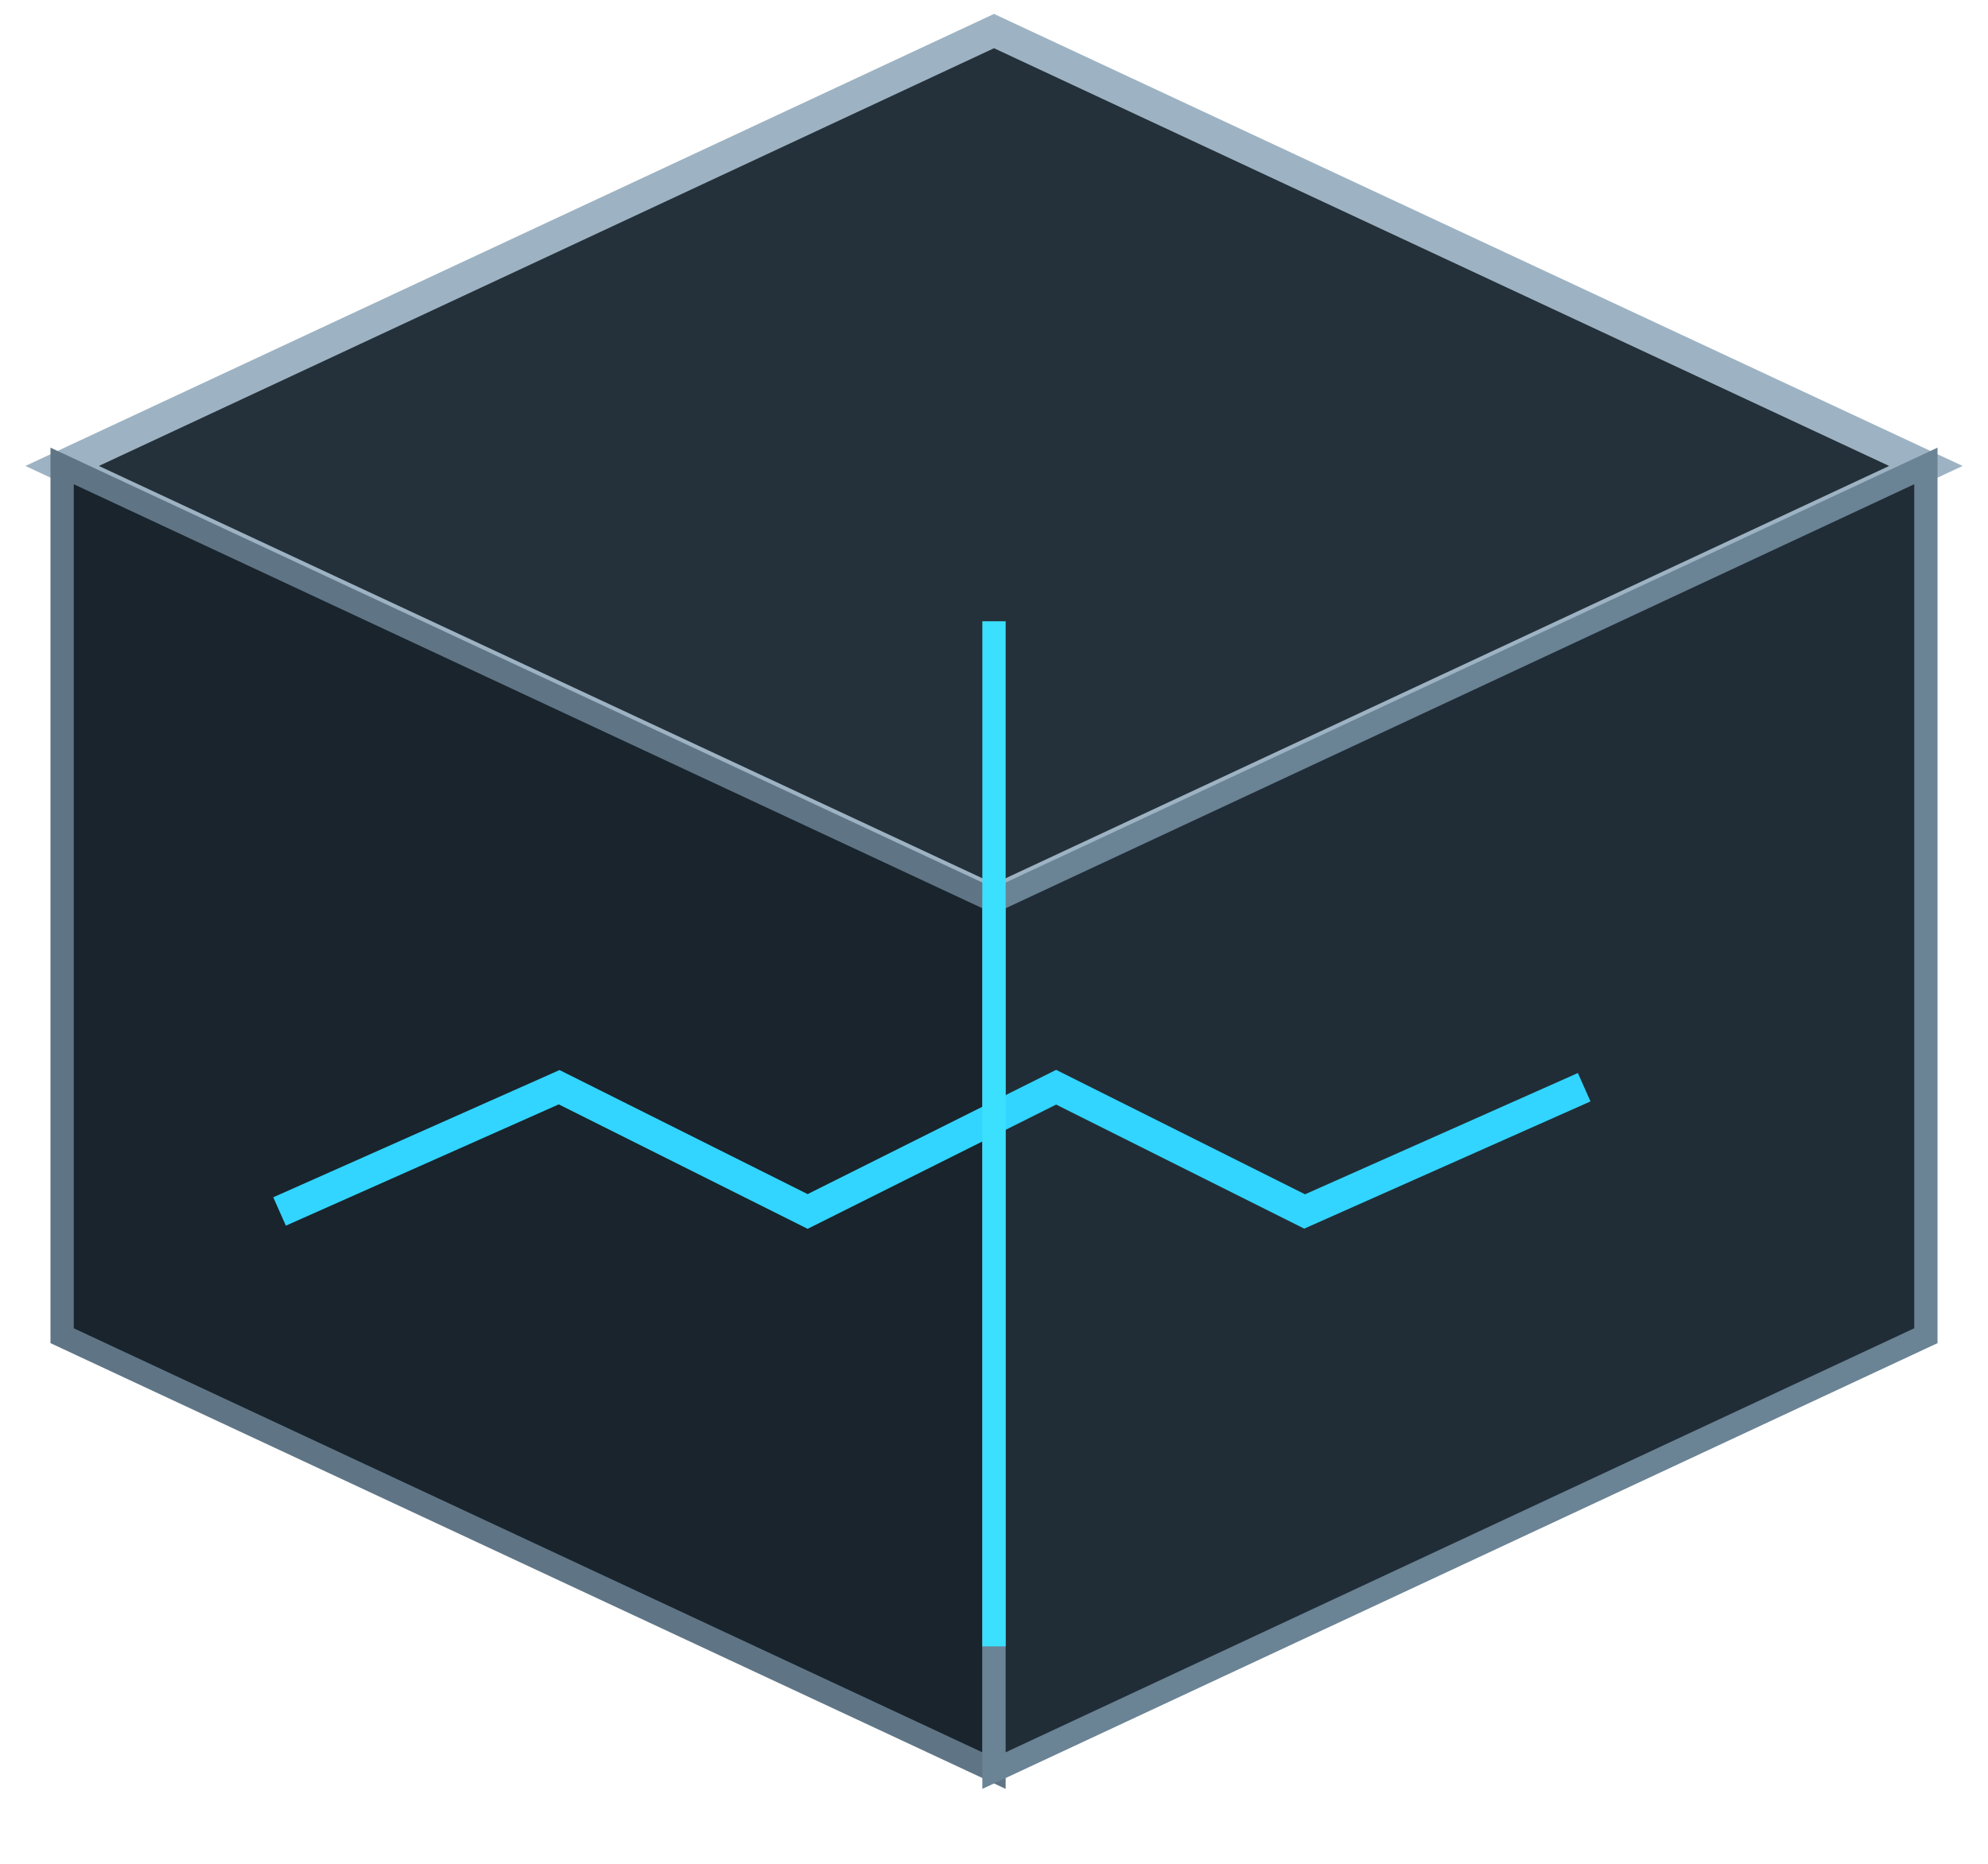
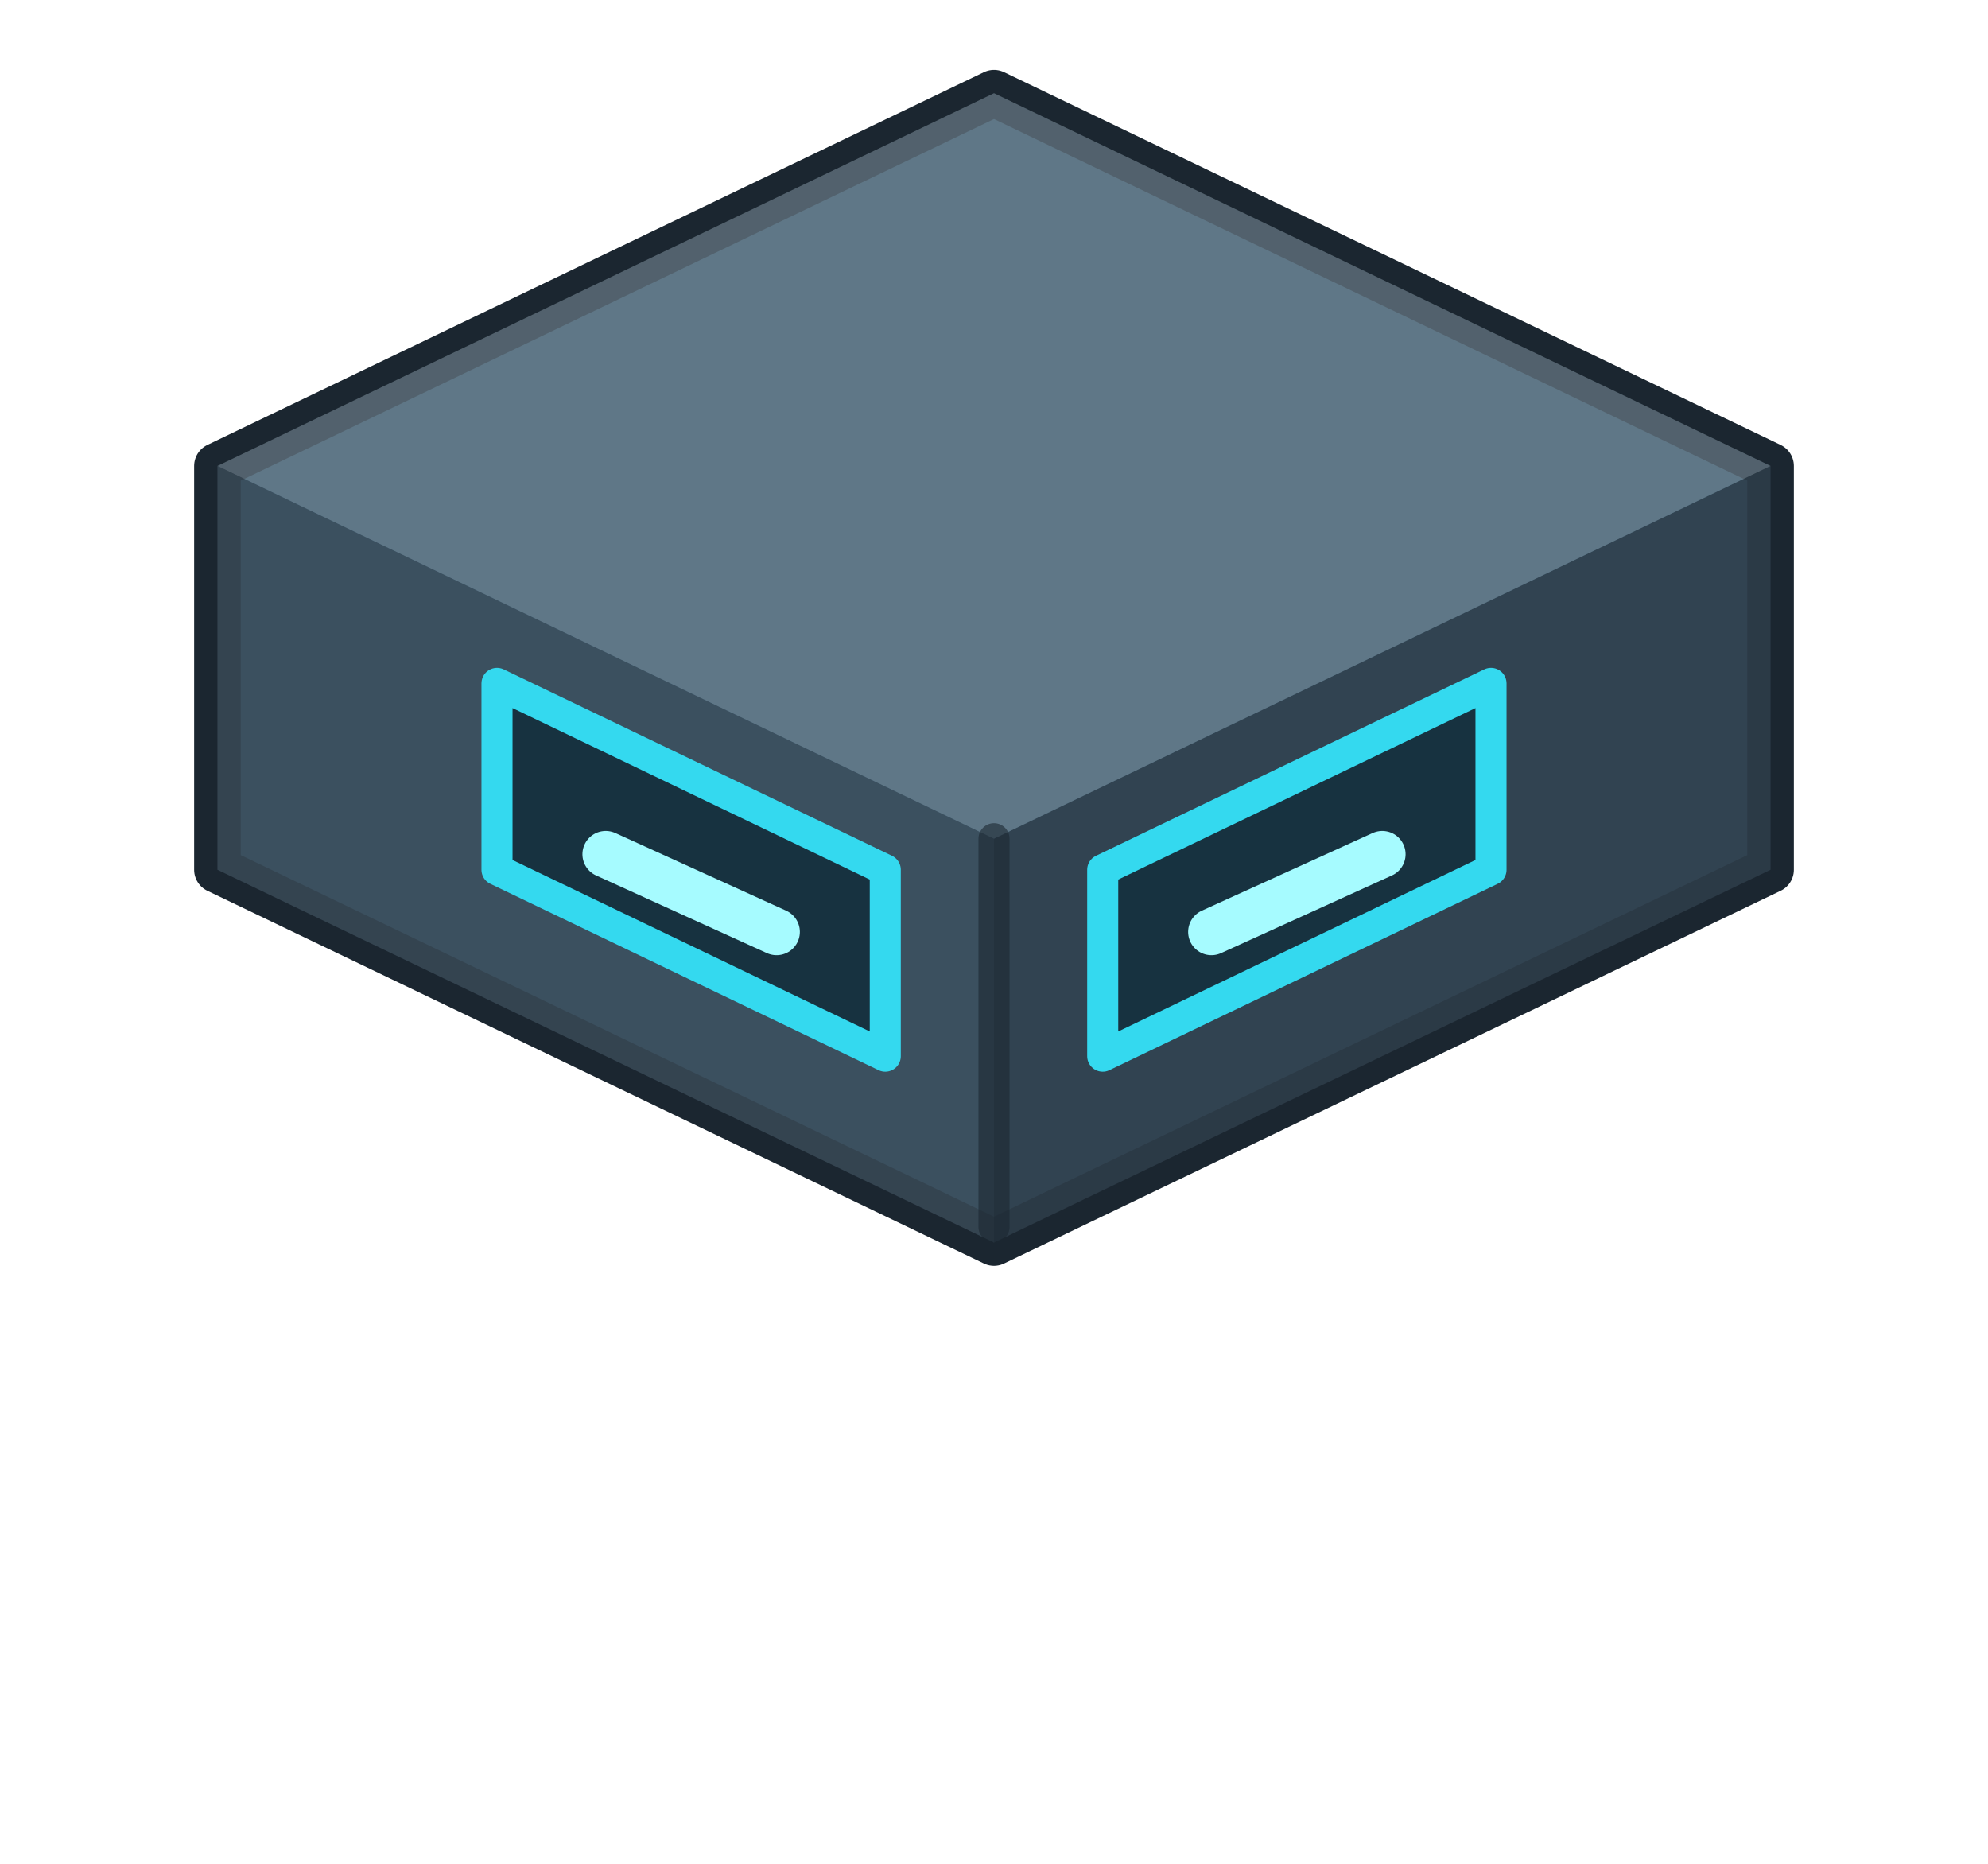
- <svg xmlns="http://www.w3.org/2000/svg" viewBox="0 0 128 120" width="128" height="120">
-   <polygon points="64,2 124,30 64,58 4,30" fill="#25313a" stroke="#9db3c3" stroke-width="2" />
-   <polygon points="4,30 64,58 64,114 4,86" fill="#19242d" stroke="#5f7586" stroke-width="1.5" />
-   <polygon points="124,30 64,58 64,114 124,86" fill="#202d37" stroke="#6a8395" stroke-width="1.5" />
-   <polyline points="18,78 36,70 52,78 68,70 84,78 102,70" fill="none" stroke="#32d5ff" stroke-width="2" />
-   <line x1="64" y1="40" x2="64" y2="106" stroke="#3ce0ff" stroke-width="1.5" />
+ <svg xmlns="http://www.w3.org/2000/svg" viewBox="0 0 128 120" width="128" height="120" fill="none">
+   <g stroke-linejoin="round" stroke-linecap="round">
+     <path d="M14 56 L64 80 L114 56 L114 30 L64 6 L14 30 Z" fill="#37566a" stroke="#1b2630" stroke-width="3" />
+     <path d="M14 30 L64 54 L64 80 L14 56 Z" fill="#3c4d5b" opacity="0.75" />
+     <path d="M114 30 L64 54 L64 80 L114 56 Z" fill="#2f3e4b" opacity="0.8" />
+     <path d="M14 30 L64 6 L114 30 L64 54 Z" fill="#7f929f" opacity="0.55" />
+     <path d="M64 54 L64 79" stroke="#1b2630" stroke-width="2" opacity="0.6" />
+     <path d="M32 44 L57 56 L57 68 L32 56 Z M71 56 L96 44 L96 56 L71 68 Z" fill="#173240" stroke="#34d9ef" stroke-width="2" />
+     <path d="M39 55 L50 60 M78 60 L89 55" stroke="#a6fbff" stroke-width="3" />
+   </g>
</svg>
